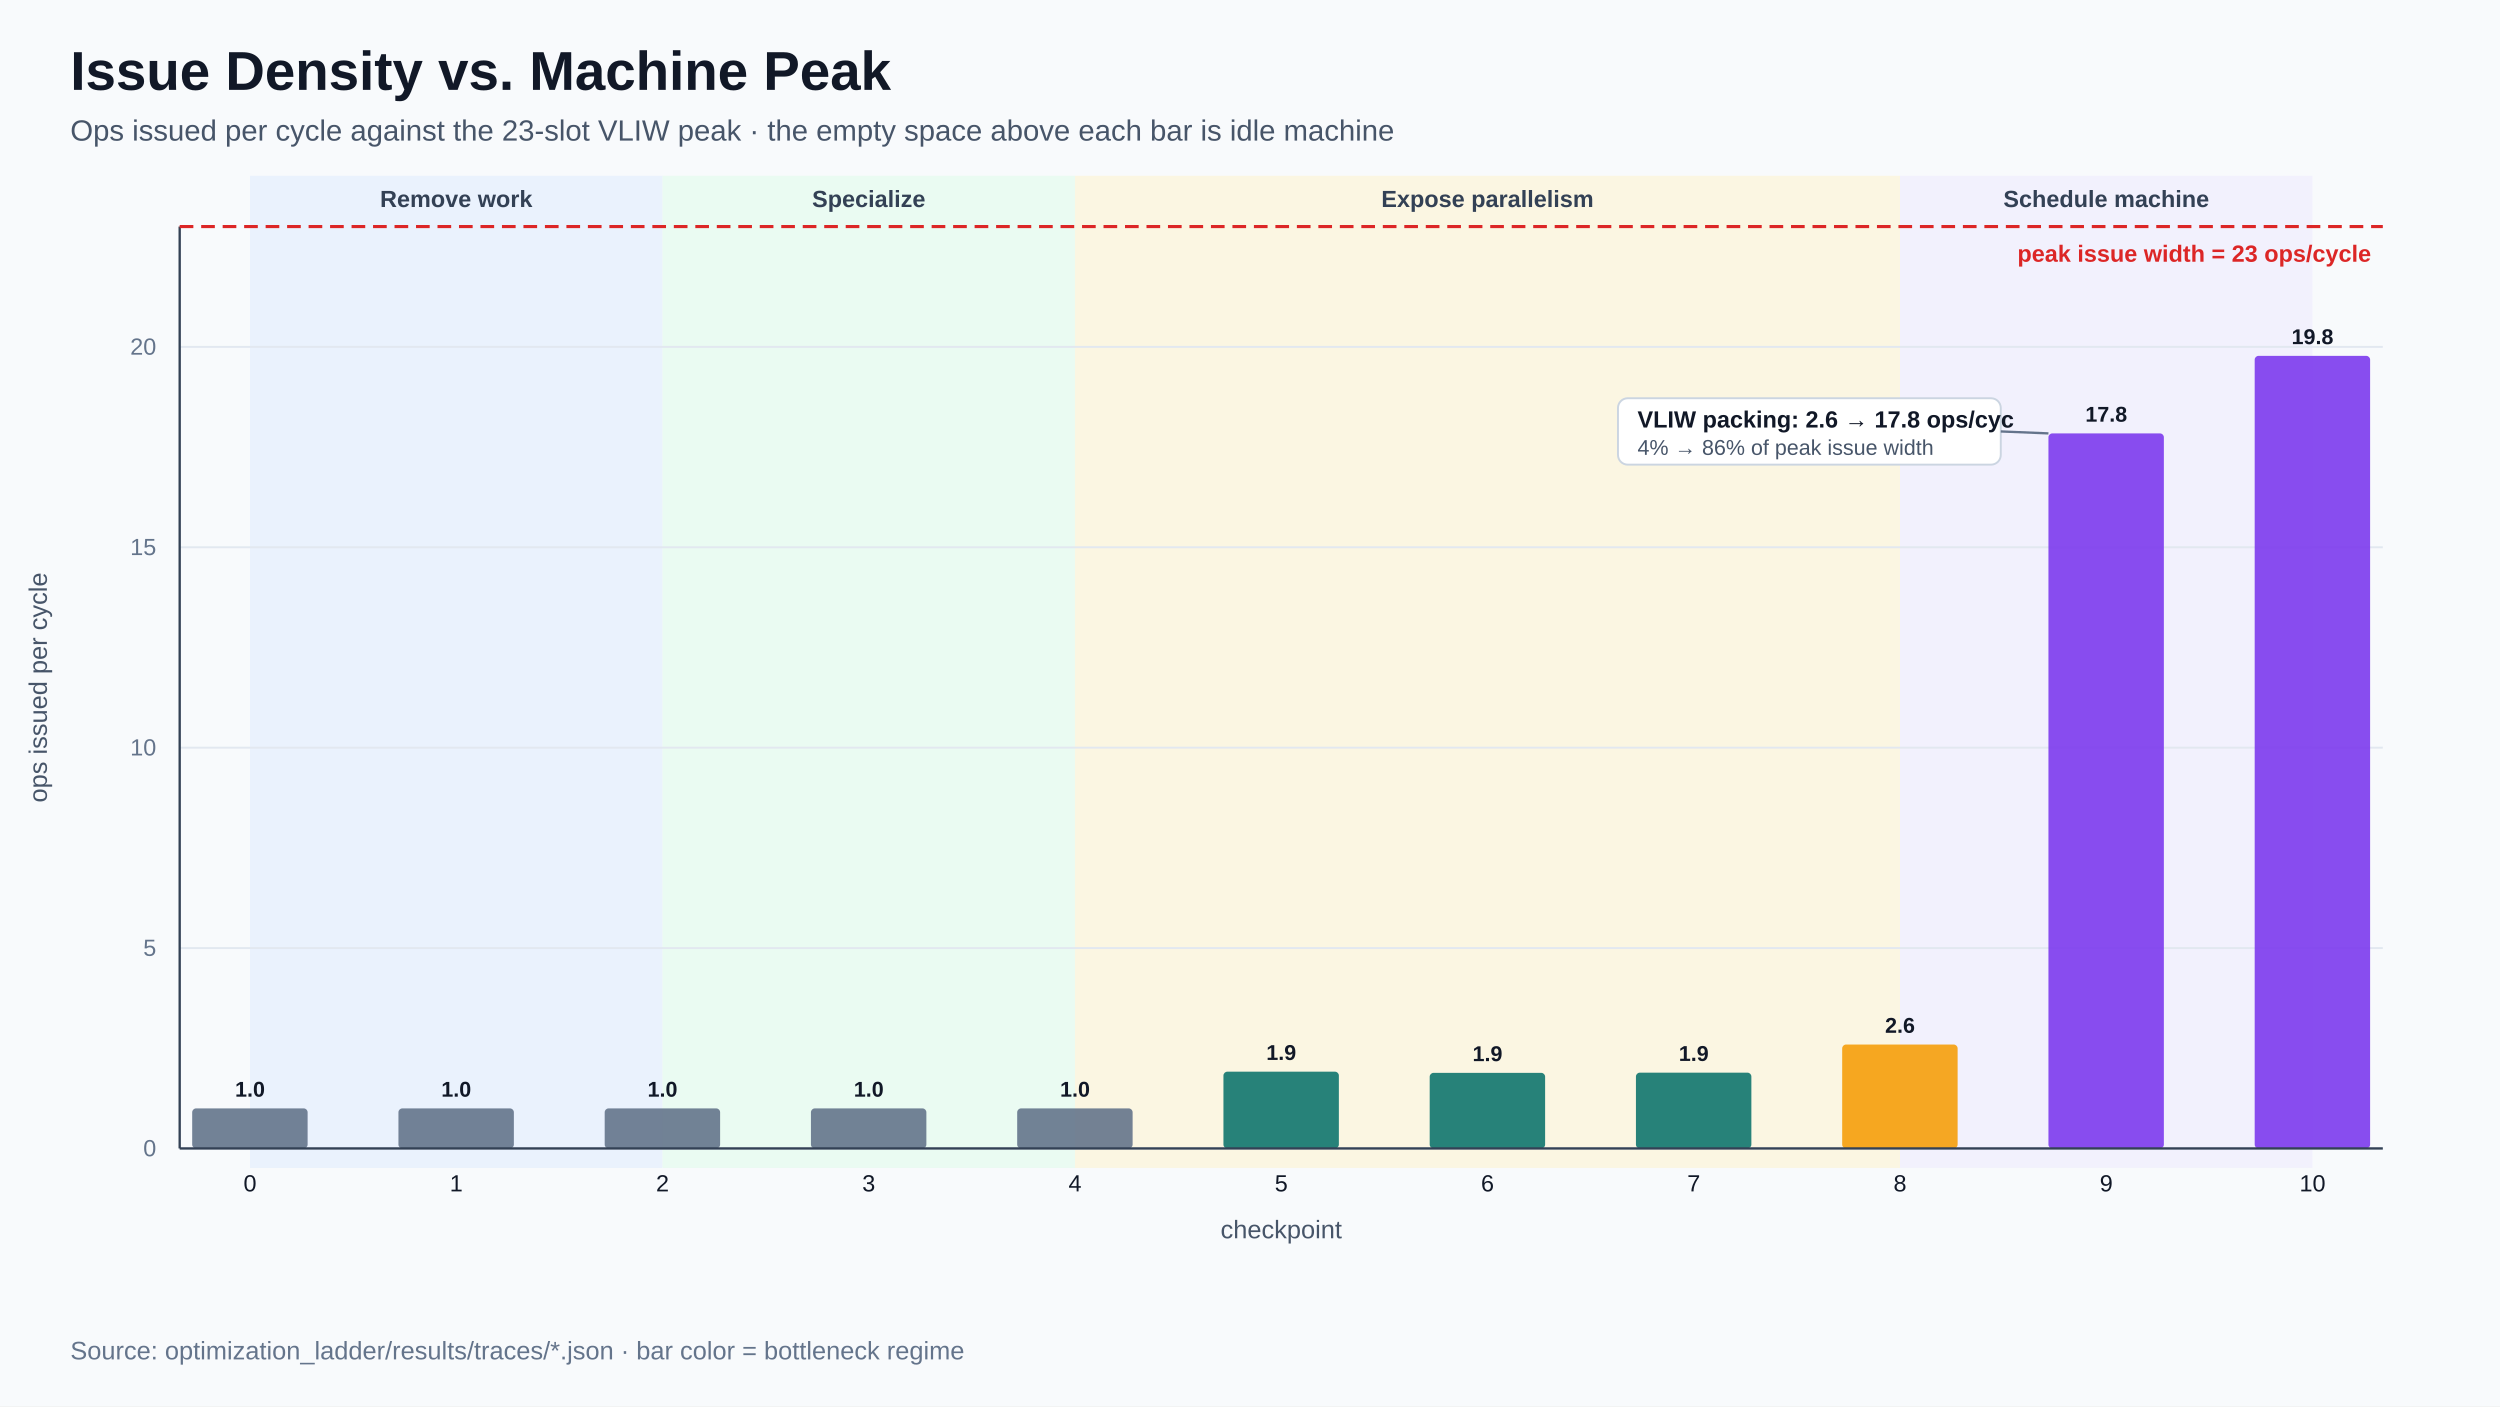
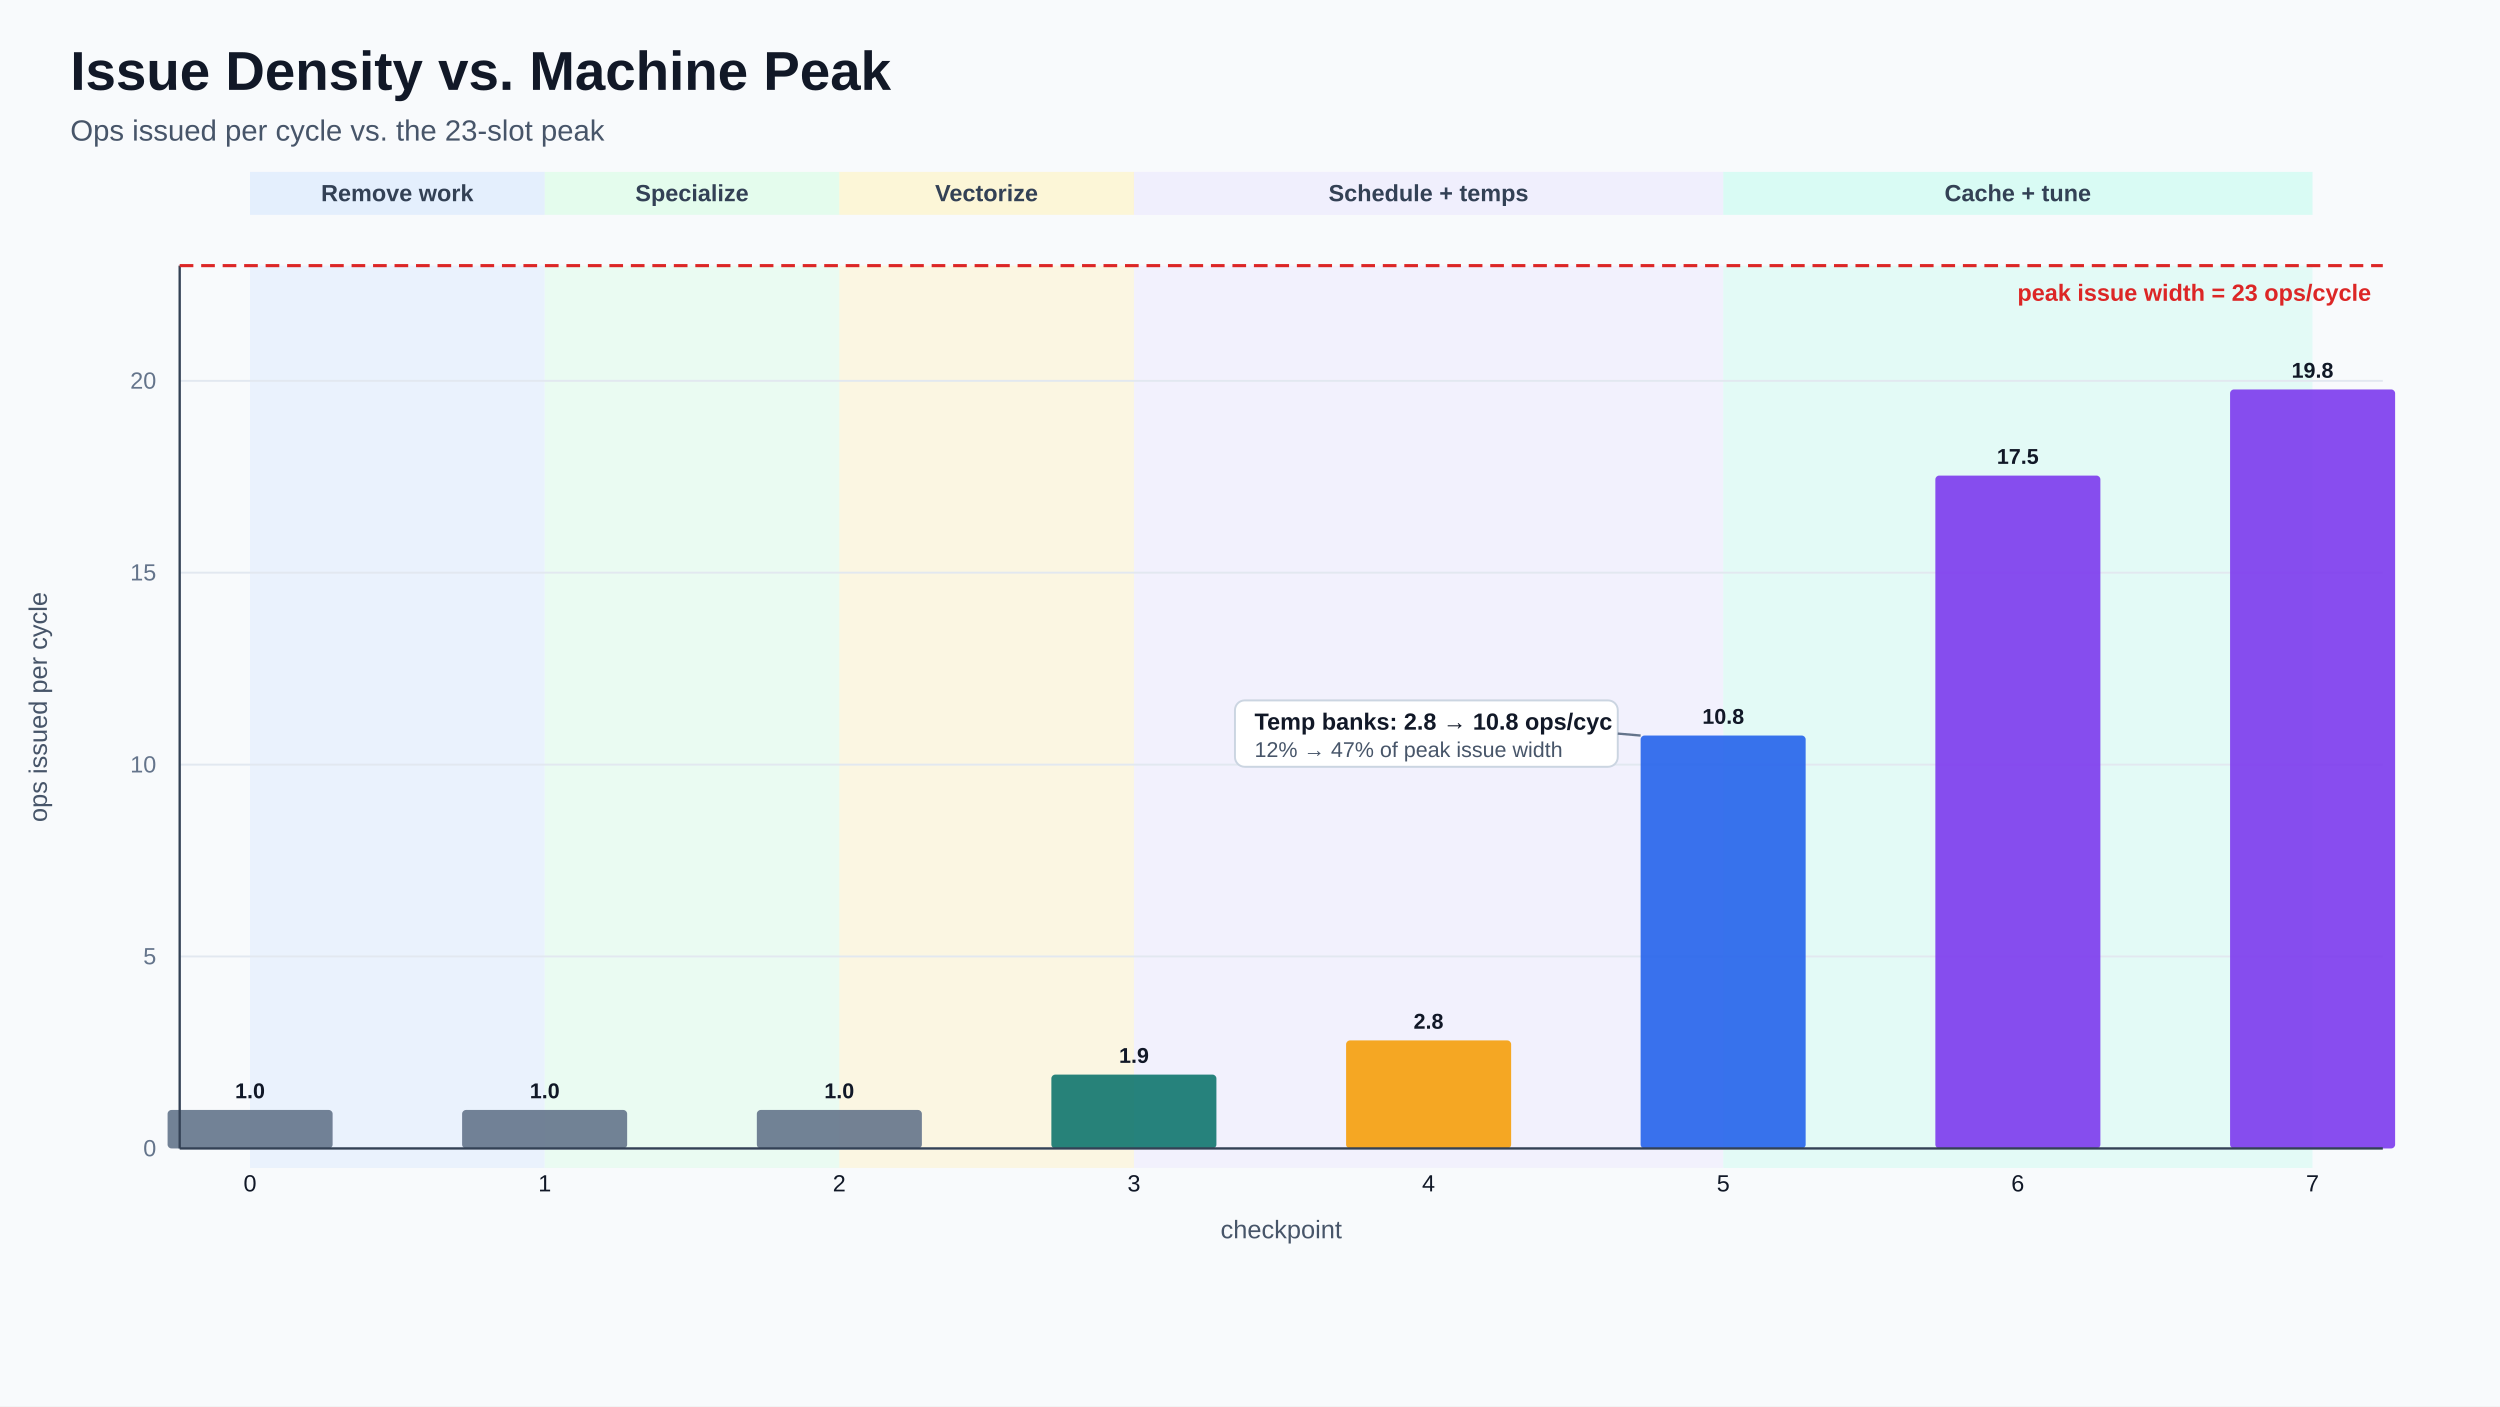
<svg xmlns="http://www.w3.org/2000/svg" width="1280" height="720" viewBox="0 0 1280 720">
  <rect width="100%" height="100%" fill="#f8fafc" />
  <text x="36" y="46" font-family="Arial, sans-serif" font-size="28" font-weight="700" fill="#111827">Issue Density vs. Machine Peak</text>
-   <text x="36" y="72" font-family="Arial, sans-serif" font-size="15" fill="#475569">Ops issued per cycle against the 23-slot VLIW peak · the empty space above each bar is idle machine</text>
-   <rect x="128.0" y="90" width="211.2" height="508" fill="#dbeafe" opacity="0.48" />
-   <text x="233.6" y="106" text-anchor="middle" font-family="Arial, sans-serif" font-size="12" font-weight="700" fill="#334155">Remove work</text>
-   <rect x="339.2" y="90" width="211.2" height="508" fill="#dcfce7" opacity="0.48" />
-   <text x="444.8" y="106" text-anchor="middle" font-family="Arial, sans-serif" font-size="12" font-weight="700" fill="#334155">Specialize</text>
-   <rect x="550.4" y="90" width="422.4" height="508" fill="#fef3c7" opacity="0.48" />
-   <text x="761.6" y="106" text-anchor="middle" font-family="Arial, sans-serif" font-size="12" font-weight="700" fill="#334155">Expose parallelism</text>
-   <rect x="972.8" y="90" width="211.2" height="508" fill="#ede9fe" opacity="0.48" />
-   <text x="1078.4" y="106" text-anchor="middle" font-family="Arial, sans-serif" font-size="12" font-weight="700" fill="#334155">Schedule machine</text>
+   <text x="36" y="72" font-family="Arial, sans-serif" font-size="15" fill="#475569">Ops issued per cycle vs. the 23-slot peak</text>
+   <rect x="128.0" y="136.0" width="150.9" height="462.0" fill="#dbeafe" opacity="0.48" />
+   <rect x="128.0" y="88" width="150.9" height="22" fill="#dbeafe" opacity="0.7" />
+   <text x="203.4" y="103" text-anchor="middle" font-family="Arial, sans-serif" font-size="12" font-weight="700" fill="#334155">Remove work</text>
+   <rect x="278.9" y="136.0" width="150.9" height="462.0" fill="#dcfce7" opacity="0.48" />
+   <rect x="278.9" y="88" width="150.9" height="22" fill="#dcfce7" opacity="0.7" />
+   <text x="354.3" y="103" text-anchor="middle" font-family="Arial, sans-serif" font-size="12" font-weight="700" fill="#334155">Specialize</text>
+   <rect x="429.7" y="136.0" width="150.9" height="462.0" fill="#fef3c7" opacity="0.48" />
+   <rect x="429.7" y="88" width="150.9" height="22" fill="#fef3c7" opacity="0.7" />
+   <text x="505.1" y="103" text-anchor="middle" font-family="Arial, sans-serif" font-size="12" font-weight="700" fill="#334155">Vectorize</text>
+   <rect x="580.6" y="136.0" width="301.7" height="462.0" fill="#ede9fe" opacity="0.48" />
+   <rect x="580.6" y="88" width="301.7" height="22" fill="#ede9fe" opacity="0.7" />
+   <text x="731.4" y="103" text-anchor="middle" font-family="Arial, sans-serif" font-size="12" font-weight="700" fill="#334155">Schedule + temps</text>
+   <rect x="882.3" y="136.0" width="301.7" height="462.0" fill="#ccfbf1" opacity="0.48" />
+   <rect x="882.3" y="88" width="301.7" height="22" fill="#ccfbf1" opacity="0.7" />
+   <text x="1033.1" y="103" text-anchor="middle" font-family="Arial, sans-serif" font-size="12" font-weight="700" fill="#334155">Cache + tune</text>
  <line x1="92" y1="588.0" x2="1220" y2="588.0" stroke="#e2e8f0" stroke-width="1" />
  <text x="80" y="592.0" text-anchor="end" font-family="Arial, sans-serif" font-size="12" fill="#64748b">0</text>
-   <line x1="92" y1="485.4" x2="1220" y2="485.4" stroke="#e2e8f0" stroke-width="1" />
-   <text x="80" y="489.4" text-anchor="end" font-family="Arial, sans-serif" font-size="12" fill="#64748b">5</text>
-   <line x1="92" y1="382.8" x2="1220" y2="382.8" stroke="#e2e8f0" stroke-width="1" />
-   <text x="80" y="386.8" text-anchor="end" font-family="Arial, sans-serif" font-size="12" fill="#64748b">10</text>
-   <line x1="92" y1="280.2" x2="1220" y2="280.2" stroke="#e2e8f0" stroke-width="1" />
-   <text x="80" y="284.2" text-anchor="end" font-family="Arial, sans-serif" font-size="12" fill="#64748b">15</text>
-   <line x1="92" y1="177.6" x2="1220" y2="177.6" stroke="#e2e8f0" stroke-width="1" />
-   <text x="80" y="181.6" text-anchor="end" font-family="Arial, sans-serif" font-size="12" fill="#64748b">20</text>
-   <text x="24" y="352.0" transform="rotate(-90 24 352.0)" text-anchor="middle" font-family="Arial, sans-serif" font-size="13" fill="#475569">ops issued per cycle</text>
-   <rect x="98.4" y="567.5" width="59.1" height="20.5" rx="2" fill="#64748b" opacity="0.9" />
-   <text x="128.0" y="561.5" text-anchor="middle" font-family="Arial, sans-serif" font-size="11" font-weight="700" fill="#111827">1.0</text>
-   <rect x="204.0" y="567.5" width="59.1" height="20.5" rx="2" fill="#64748b" opacity="0.9" />
-   <text x="233.6" y="561.5" text-anchor="middle" font-family="Arial, sans-serif" font-size="11" font-weight="700" fill="#111827">1.0</text>
-   <rect x="309.6" y="567.5" width="59.1" height="20.5" rx="2" fill="#64748b" opacity="0.9" />
-   <text x="339.2" y="561.5" text-anchor="middle" font-family="Arial, sans-serif" font-size="11" font-weight="700" fill="#111827">1.0</text>
-   <rect x="415.2" y="567.5" width="59.1" height="20.5" rx="2" fill="#64748b" opacity="0.9" />
-   <text x="444.8" y="561.5" text-anchor="middle" font-family="Arial, sans-serif" font-size="11" font-weight="700" fill="#111827">1.0</text>
-   <rect x="520.8" y="567.5" width="59.1" height="20.5" rx="2" fill="#64748b" opacity="0.9" />
-   <text x="550.4" y="561.5" text-anchor="middle" font-family="Arial, sans-serif" font-size="11" font-weight="700" fill="#111827">1.0</text>
-   <rect x="626.4" y="548.7" width="59.1" height="39.3" rx="2" fill="#0f766e" opacity="0.9" />
-   <text x="656.0" y="542.7" text-anchor="middle" font-family="Arial, sans-serif" font-size="11" font-weight="700" fill="#111827">1.9</text>
-   <rect x="732.0" y="549.3" width="59.1" height="38.7" rx="2" fill="#0f766e" opacity="0.9" />
-   <text x="761.6" y="543.3" text-anchor="middle" font-family="Arial, sans-serif" font-size="11" font-weight="700" fill="#111827">1.9</text>
-   <rect x="837.6" y="549.2" width="59.1" height="38.8" rx="2" fill="#0f766e" opacity="0.9" />
-   <text x="867.2" y="543.2" text-anchor="middle" font-family="Arial, sans-serif" font-size="11" font-weight="700" fill="#111827">1.9</text>
-   <rect x="943.2" y="534.8" width="59.1" height="53.2" rx="2" fill="#f59e0b" opacity="0.9" />
-   <text x="972.8" y="528.8" text-anchor="middle" font-family="Arial, sans-serif" font-size="11" font-weight="700" fill="#111827">2.6</text>
-   <rect x="1048.8" y="221.9" width="59.1" height="366.1" rx="2" fill="#7c3aed" opacity="0.9" />
-   <text x="1078.4" y="215.9" text-anchor="middle" font-family="Arial, sans-serif" font-size="11" font-weight="700" fill="#111827">17.8</text>
-   <rect x="1154.4" y="182.2" width="59.1" height="405.8" rx="2" fill="#7c3aed" opacity="0.9" />
-   <text x="1184.0" y="176.2" text-anchor="middle" font-family="Arial, sans-serif" font-size="11" font-weight="700" fill="#111827">19.8</text>
+   <line x1="92" y1="489.7" x2="1220" y2="489.7" stroke="#e2e8f0" stroke-width="1" />
+   <text x="80" y="493.7" text-anchor="end" font-family="Arial, sans-serif" font-size="12" fill="#64748b">5</text>
+   <line x1="92" y1="391.5" x2="1220" y2="391.5" stroke="#e2e8f0" stroke-width="1" />
+   <text x="80" y="395.5" text-anchor="end" font-family="Arial, sans-serif" font-size="12" fill="#64748b">10</text>
+   <line x1="92" y1="293.2" x2="1220" y2="293.2" stroke="#e2e8f0" stroke-width="1" />
+   <text x="80" y="297.2" text-anchor="end" font-family="Arial, sans-serif" font-size="12" fill="#64748b">15</text>
+   <line x1="92" y1="195.0" x2="1220" y2="195.0" stroke="#e2e8f0" stroke-width="1" />
+   <text x="80" y="199.0" text-anchor="end" font-family="Arial, sans-serif" font-size="12" fill="#64748b">20</text>
+   <text x="24" y="362.0" transform="rotate(-90 24 362.0)" text-anchor="middle" font-family="Arial, sans-serif" font-size="13" fill="#475569">ops issued per cycle</text>
+   <rect x="85.8" y="568.3" width="84.5" height="19.7" rx="2" fill="#64748b" opacity="0.9" />
+   <text x="128.0" y="562.3" text-anchor="middle" font-family="Arial, sans-serif" font-size="11" font-weight="700" fill="#111827">1.0</text>
+   <rect x="236.6" y="568.3" width="84.5" height="19.7" rx="2" fill="#64748b" opacity="0.9" />
+   <text x="278.9" y="562.3" text-anchor="middle" font-family="Arial, sans-serif" font-size="11" font-weight="700" fill="#111827">1.0</text>
+   <rect x="387.5" y="568.3" width="84.5" height="19.7" rx="2" fill="#64748b" opacity="0.9" />
+   <text x="429.7" y="562.3" text-anchor="middle" font-family="Arial, sans-serif" font-size="11" font-weight="700" fill="#111827">1.0</text>
+   <rect x="538.3" y="550.2" width="84.5" height="37.8" rx="2" fill="#0f766e" opacity="0.9" />
+   <text x="580.6" y="544.2" text-anchor="middle" font-family="Arial, sans-serif" font-size="11" font-weight="700" fill="#111827">1.9</text>
+   <rect x="689.2" y="532.7" width="84.5" height="55.3" rx="2" fill="#f59e0b" opacity="0.9" />
+   <text x="731.4" y="526.7" text-anchor="middle" font-family="Arial, sans-serif" font-size="11" font-weight="700" fill="#111827">2.8</text>
+   <rect x="840.0" y="376.6" width="84.5" height="211.4" rx="2" fill="#2563eb" opacity="0.9" />
+   <text x="882.3" y="370.6" text-anchor="middle" font-family="Arial, sans-serif" font-size="11" font-weight="700" fill="#111827">10.8</text>
+   <rect x="990.9" y="243.5" width="84.5" height="344.5" rx="2" fill="#7c3aed" opacity="0.9" />
+   <text x="1033.1" y="237.5" text-anchor="middle" font-family="Arial, sans-serif" font-size="11" font-weight="700" fill="#111827">17.5</text>
+   <rect x="1141.8" y="199.4" width="84.5" height="388.6" rx="2" fill="#7c3aed" opacity="0.9" />
+   <text x="1184.0" y="193.4" text-anchor="middle" font-family="Arial, sans-serif" font-size="11" font-weight="700" fill="#111827">19.8</text>
  <line x1="92" y1="588" x2="1220" y2="588" stroke="#334155" stroke-width="1.2" />
-   <line x1="92" y1="116" x2="92" y2="588" stroke="#334155" stroke-width="1.2" />
-   <line x1="92" y1="116.0" x2="1220" y2="116.0" stroke="#dc2626" stroke-width="1.6" stroke-dasharray="7 4" />
-   <text x="1214.0" y="134.0" text-anchor="end" font-family="Arial, sans-serif" font-size="12" font-weight="700" fill="#dc2626">peak issue width = 23 ops/cycle</text>
+   <line x1="92" y1="136" x2="92" y2="588" stroke="#334155" stroke-width="1.2" />
+   <line x1="92" y1="136.0" x2="1220" y2="136.0" stroke="#dc2626" stroke-width="1.6" stroke-dasharray="7 4" />
+   <text x="1214.0" y="154.0" text-anchor="end" font-family="Arial, sans-serif" font-size="12" font-weight="700" fill="#dc2626">peak issue width = 23 ops/cycle</text>
  <text x="128.0" y="610" text-anchor="middle" font-family="Arial, sans-serif" font-size="12" fill="#111827">0</text>
-   <text x="233.6" y="610" text-anchor="middle" font-family="Arial, sans-serif" font-size="12" fill="#111827">1</text>
-   <text x="339.2" y="610" text-anchor="middle" font-family="Arial, sans-serif" font-size="12" fill="#111827">2</text>
-   <text x="444.8" y="610" text-anchor="middle" font-family="Arial, sans-serif" font-size="12" fill="#111827">3</text>
-   <text x="550.4" y="610" text-anchor="middle" font-family="Arial, sans-serif" font-size="12" fill="#111827">4</text>
-   <text x="656.0" y="610" text-anchor="middle" font-family="Arial, sans-serif" font-size="12" fill="#111827">5</text>
-   <text x="761.6" y="610" text-anchor="middle" font-family="Arial, sans-serif" font-size="12" fill="#111827">6</text>
-   <text x="867.2" y="610" text-anchor="middle" font-family="Arial, sans-serif" font-size="12" fill="#111827">7</text>
-   <text x="972.8" y="610" text-anchor="middle" font-family="Arial, sans-serif" font-size="12" fill="#111827">8</text>
-   <text x="1078.4" y="610" text-anchor="middle" font-family="Arial, sans-serif" font-size="12" fill="#111827">9</text>
-   <text x="1184.0" y="610" text-anchor="middle" font-family="Arial, sans-serif" font-size="12" fill="#111827">10</text>
+   <text x="278.9" y="610" text-anchor="middle" font-family="Arial, sans-serif" font-size="12" fill="#111827">1</text>
+   <text x="429.7" y="610" text-anchor="middle" font-family="Arial, sans-serif" font-size="12" fill="#111827">2</text>
+   <text x="580.6" y="610" text-anchor="middle" font-family="Arial, sans-serif" font-size="12" fill="#111827">3</text>
+   <text x="731.4" y="610" text-anchor="middle" font-family="Arial, sans-serif" font-size="12" fill="#111827">4</text>
+   <text x="882.3" y="610" text-anchor="middle" font-family="Arial, sans-serif" font-size="12" fill="#111827">5</text>
+   <text x="1033.1" y="610" text-anchor="middle" font-family="Arial, sans-serif" font-size="12" fill="#111827">6</text>
+   <text x="1184.0" y="610" text-anchor="middle" font-family="Arial, sans-serif" font-size="12" fill="#111827">7</text>
  <text x="656.0" y="634" text-anchor="middle" font-family="Arial, sans-serif" font-size="13" fill="#475569">checkpoint</text>
-   <rect x="828.4" y="203.9" width="196" height="34" rx="5" fill="#ffffff" stroke="#cbd5e1" />
-   <text x="838.4" y="218.9" font-family="Arial, sans-serif" font-size="12" font-weight="700" fill="#111827">VLIW packing: 2.6 → 17.8 ops/cyc</text>
-   <text x="838.4" y="232.9" font-family="Arial, sans-serif" font-size="11" fill="#475569">4% → 86% of peak issue width</text>
-   <line x1="1024.4" y1="220.9" x2="1048.8" y2="221.9" stroke="#64748b" stroke-width="1.2" />
-   <text x="36" y="696" font-family="Arial, sans-serif" font-size="13" fill="#64748b">Source: optimization_ladder/results/traces/*.json · bar color = bottleneck regime</text>
+   <rect x="632.3" y="358.6" width="196" height="34" rx="5" fill="#ffffff" stroke="#cbd5e1" />
+   <text x="642.3" y="373.6" font-family="Arial, sans-serif" font-size="12" font-weight="700" fill="#111827">Temp banks: 2.8 → 10.8 ops/cyc</text>
+   <text x="642.3" y="387.6" font-family="Arial, sans-serif" font-size="11" fill="#475569">12% → 47% of peak issue width</text>
+   <line x1="828.3" y1="375.6" x2="840.0" y2="376.6" stroke="#64748b" stroke-width="1.2" />
</svg>
